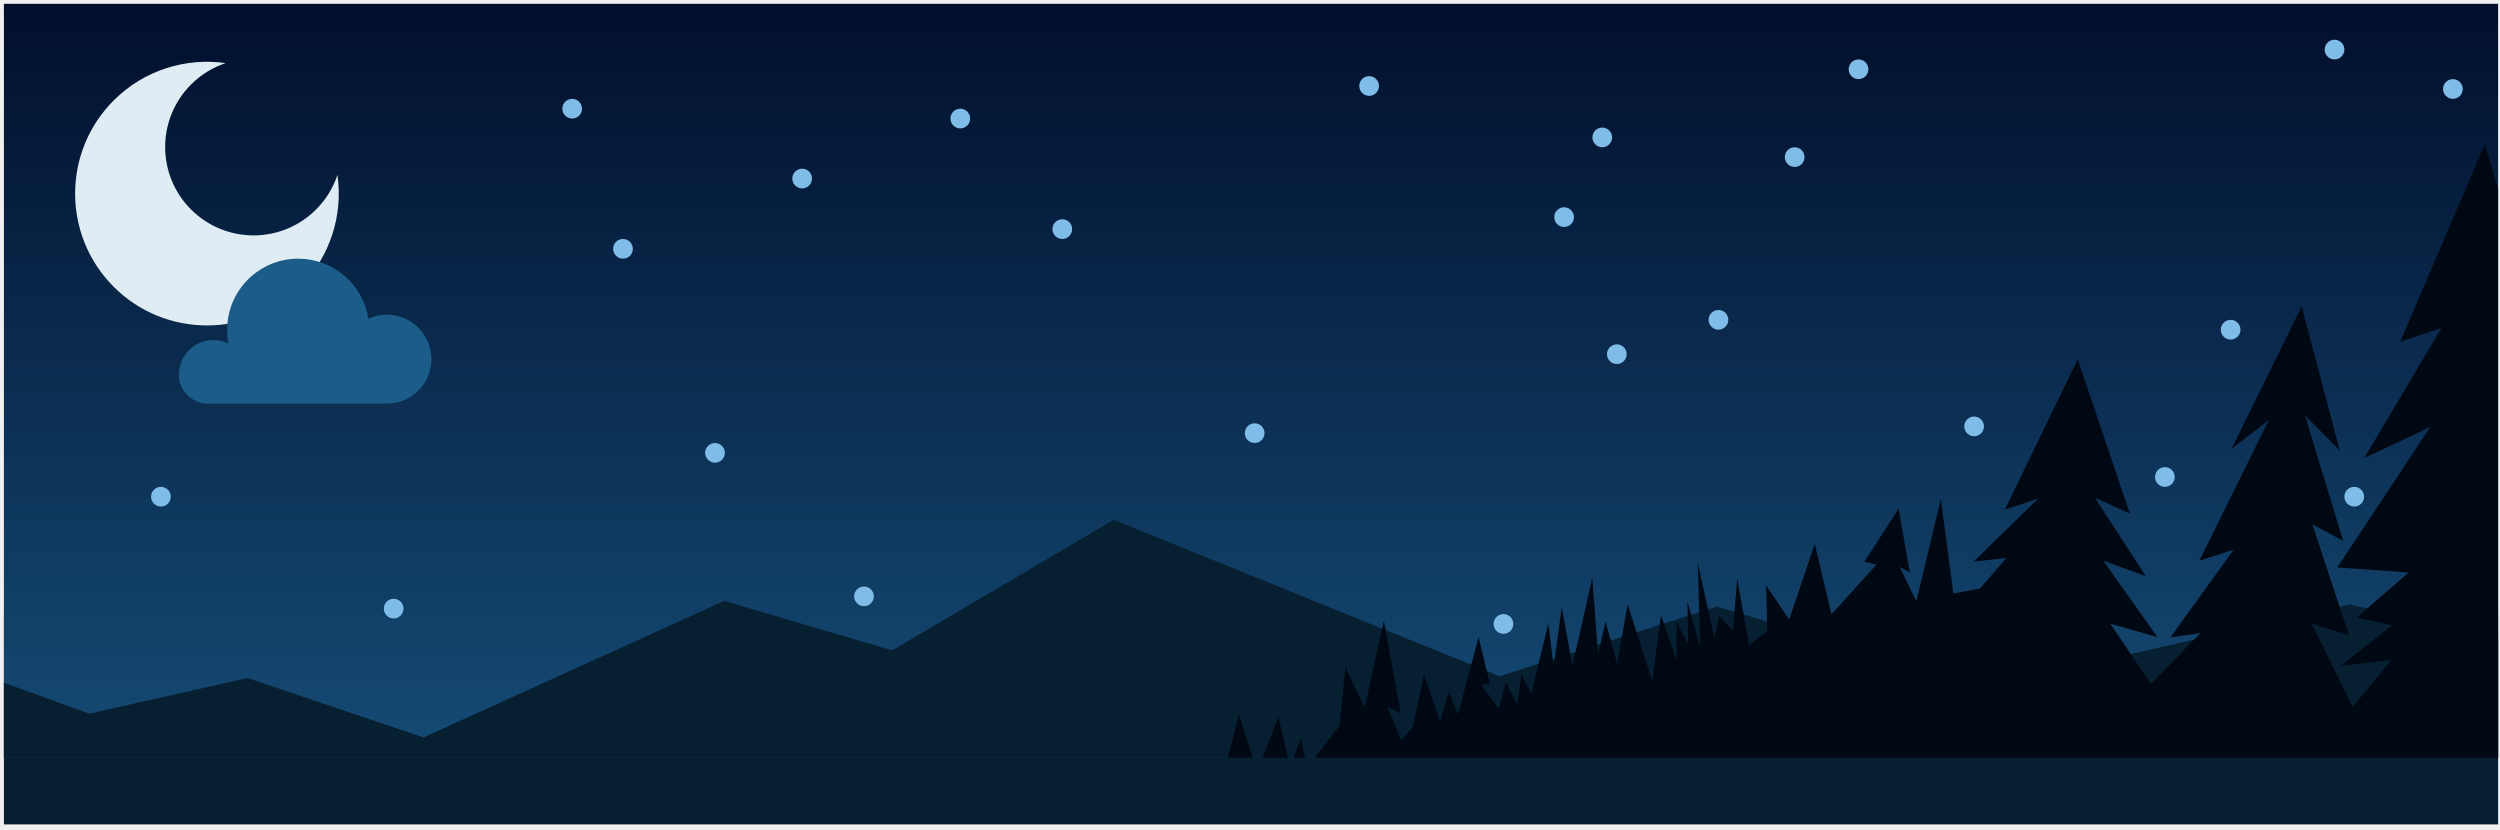
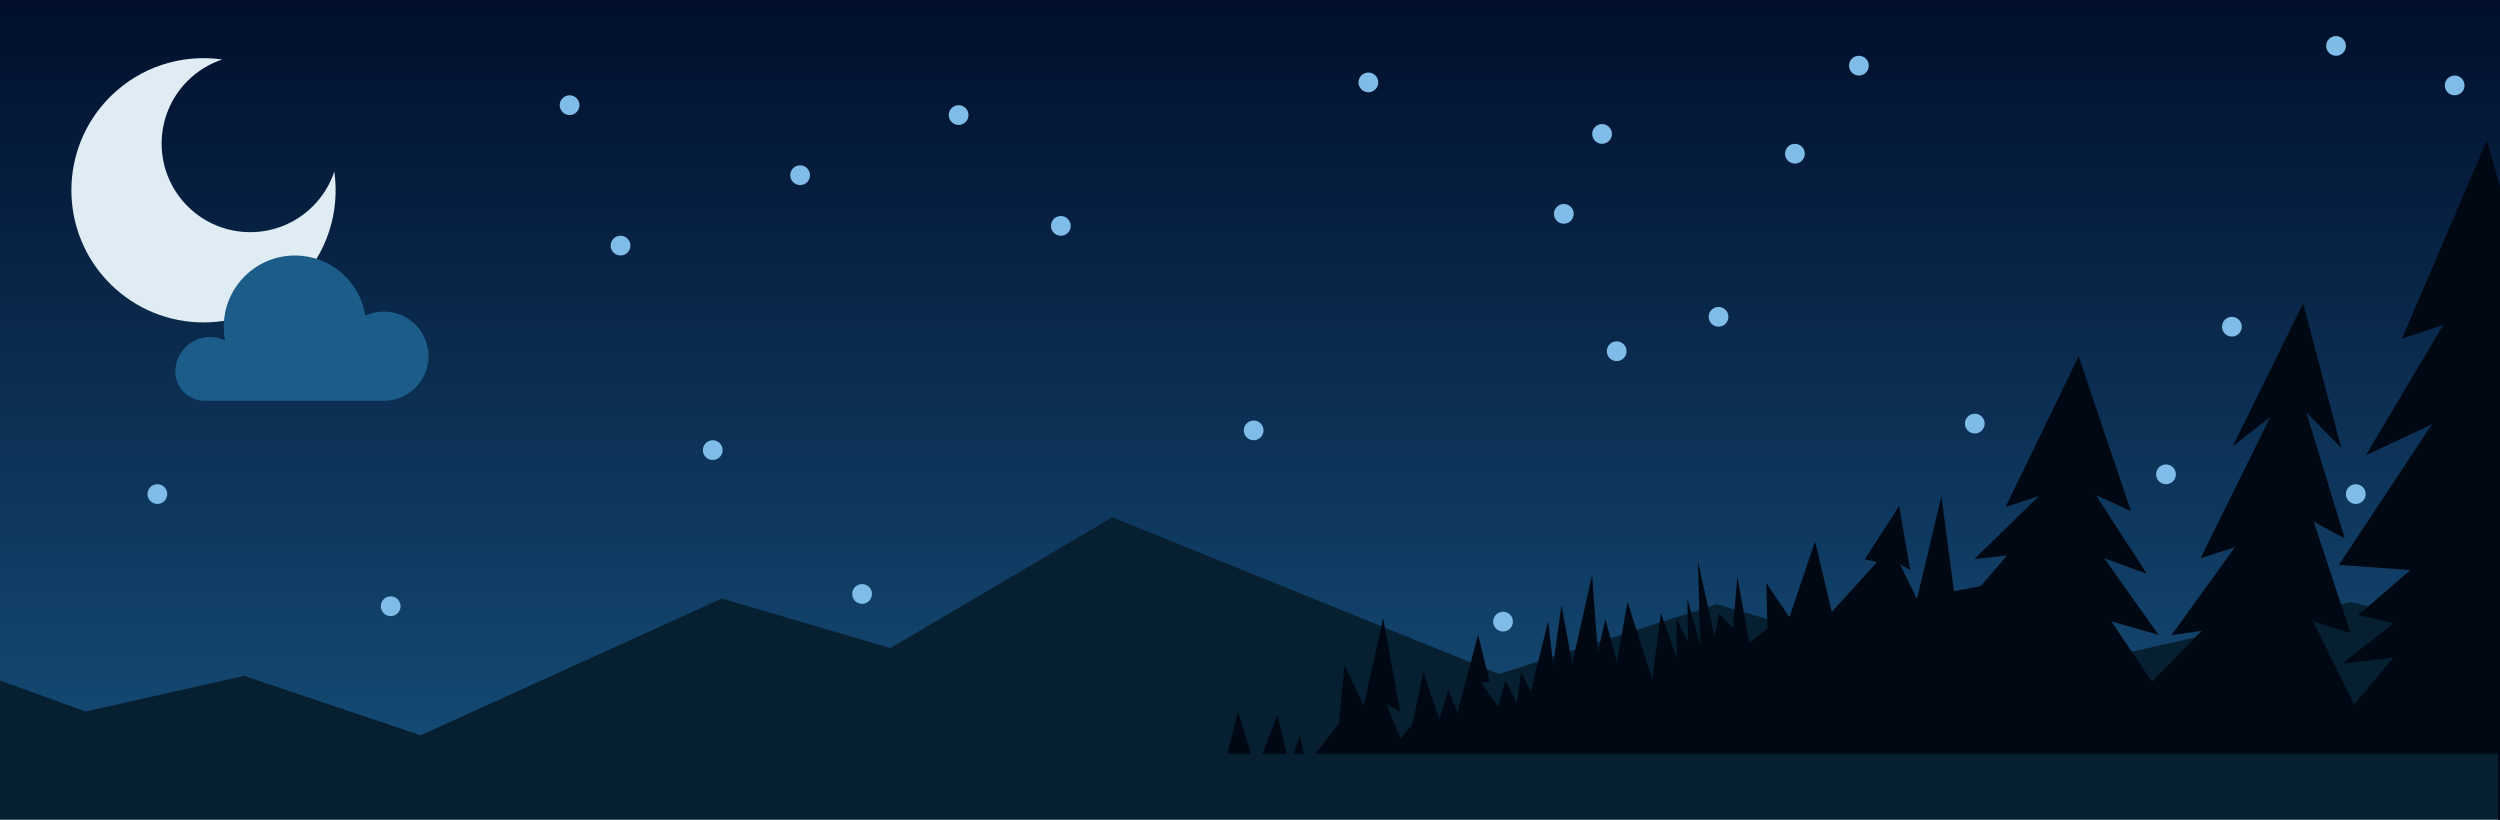
- <svg xmlns="http://www.w3.org/2000/svg" width="431" height="143" viewBox="0 0 431 143" fill="none">
-   <rect x="0.674" y="105.869" width="430" height="36.257" fill="#061F31" />
+ <svg xmlns="http://www.w3.org/2000/svg" width="430" height="141" viewBox="0 0 430 141" fill="none">
  <g clip-path="url(#clip0_472_8)">
-     <rect x="0.674" y="0.65" width="430" height="130" fill="url(#paint0_linear_472_8)" />
-     <path d="M38.902 10.88C36.722 11.604 34.673 12.833 32.938 14.567C26.987 20.519 26.987 30.168 32.938 36.119C38.89 42.07 48.539 42.07 54.49 36.119C56.225 34.384 57.454 32.335 58.177 30.155C59.151 36.993 57.009 44.19 51.749 49.449C42.873 58.325 28.483 58.325 19.608 49.449C10.732 40.574 10.732 26.184 19.608 17.308C24.868 12.048 32.064 9.906 38.902 10.88Z" fill="#DFECF3" />
-     <path d="M39.388 59.208C39.239 58.443 39.16 57.653 39.16 56.844C39.16 50.08 44.644 44.597 51.408 44.597C57.526 44.597 62.596 49.082 63.51 54.944C64.483 54.496 65.566 54.246 66.708 54.246C70.941 54.246 74.373 57.678 74.373 61.911C74.373 66.144 70.941 69.576 66.708 69.576H35.812C33.06 69.576 30.829 67.345 30.829 64.593C30.829 63.009 31.459 61.489 32.579 60.369C33.699 59.249 35.219 58.619 36.803 58.619C37.706 58.619 38.589 58.824 39.388 59.208Z" fill="#1B5C89" />
-     <path d="M15.387 123.033L-8.138 114.509L-19.049 142.126L567.496 140.94L405.068 104.217L342.568 118.341L295.958 104.57L258.529 116.575L192.002 89.619L153.815 112.122L124.834 103.598L73.009 127.124L42.664 116.895L15.387 123.033Z" fill="#061F31" />
-     <circle cx="138.294" cy="30.783" r="1.699" fill="#7FBDE8" />
-     <circle cx="165.556" cy="20.439" r="1.699" fill="#7FBDE8" />
-     <circle cx="183.139" cy="39.501" r="1.699" fill="#7FBDE8" />
-     <circle cx="236.037" cy="14.825" r="1.699" fill="#7FBDE8" />
-     <circle cx="269.652" cy="37.432" r="1.699" fill="#7FBDE8" />
-     <circle cx="276.228" cy="23.69" r="1.699" fill="#7FBDE8" />
-     <circle cx="320.408" cy="11.943" r="1.699" fill="#7FBDE8" />
-     <circle cx="309.399" cy="27.088" r="1.699" fill="#7FBDE8" />
-     <circle cx="278.742" cy="61.06" r="1.699" fill="#7FBDE8" />
-     <circle cx="296.26" cy="55.141" r="1.699" fill="#7FBDE8" />
-     <circle cx="340.338" cy="73.507" r="1.699" fill="#7FBDE8" />
-     <circle cx="259.194" cy="107.568" r="1.699" fill="#7FBDE8" />
-     <circle cx="384.56" cy="56.84" r="1.699" fill="#7FBDE8" />
-     <circle cx="405.87" cy="85.631" r="1.699" fill="#7FBDE8" />
-     <circle cx="373.225" cy="82.234" r="1.699" fill="#7FBDE8" />
-     <circle cx="402.473" cy="8.546" r="1.699" fill="#7FBDE8" />
-     <circle cx="422.876" cy="15.341" r="1.699" fill="#7FBDE8" />
-     <circle cx="98.644" cy="18.741" r="1.699" fill="#7FBDE8" />
-     <circle cx="107.404" cy="42.898" r="1.699" fill="#7FBDE8" />
-     <circle cx="27.741" cy="85.629" r="1.699" fill="#7FBDE8" />
-     <circle cx="67.869" cy="104.924" r="1.699" fill="#7FBDE8" />
-     <circle cx="123.266" cy="78.072" r="1.699" fill="#7FBDE8" />
-     <circle cx="148.952" cy="102.812" r="1.699" fill="#7FBDE8" />
-     <circle cx="216.304" cy="74.675" r="1.699" fill="#7FBDE8" />
-     <path d="M412.301 113.759L405.583 121.873L398.552 107.525L404.959 109.519L398.651 90.391L403.968 93.25L397.364 71.588L403.372 77.677L396.811 52.823L384.713 77.375L391.149 72.414L379.156 96.669L385.092 94.763L374.164 109.893L379.348 109.157L370.826 117.907L363.816 107.518L371.952 109.846L362.576 96.643L369.951 99.349L361.149 85.804L367.199 88.551L358.2 61.936L345.628 87.861L351.399 85.943L340.251 96.818L345.898 96.186L341.353 101.469L336.76 102.317L334.599 86.037L330.387 103.661L327.491 97.727L329.25 98.7L327.321 87.697L321.413 96.852L323.522 97.333L315.742 105.899L312.867 93.759L308.458 106.801L304.483 100.941L304.674 108.744L301.559 111.248L299.492 99.78L298.747 108.686L296.371 106.211L295.57 110.065L292.697 97.069L293.129 111.693L290.898 103.612L291.059 111.156L289.04 107.197L289.037 113.791L286.357 106.114L284.856 117.435L280.608 104.189L278.792 114.442L276.792 107.128L275.502 112.875L274.513 99.567L271.099 114.795L269.244 104.698L267.834 114.973L266.947 107.484L263.99 119.539L262.299 116.31L261.561 121.504L259.614 117.623L258.385 122.21L255.406 118.042L256.867 117.886L254.906 109.818L251.357 123.179L249.76 119.258L248.269 124.412L245.497 116.302L243.57 125.329L241.59 127.609L239.142 121.807L241.488 123L238.58 106.992L235.251 122.004L231.935 115.073L230.94 125.123L225.344 132.323L224.269 127.316L222.412 132.102L220.381 123.633L216.742 133.076L213.61 123.17L210.777 134.033L440.983 142.132L449.508 102.555L439.52 76.856L432.902 57.514L438.336 59.58L428.405 24.787L413.802 58.918L420.905 56.544L407.603 78.959L418.982 73.606L402.953 97.823L415.264 98.697L406.276 106.464L412.384 107.813L403.552 114.788L412.301 113.759Z" fill="#000813" />
+     <rect width="430" height="130" fill="url(#paint0_linear_472_8)" />
+     <path d="M38.228 10.23C36.048 10.954 33.999 12.183 32.264 13.918C26.313 19.869 26.313 29.518 32.264 35.469C38.216 41.42 47.865 41.42 53.816 35.469C55.551 33.734 56.78 31.686 57.503 29.506C58.478 36.343 56.335 43.54 51.075 48.8C42.2 57.675 27.809 57.675 18.934 48.8C10.059 39.924 10.059 25.534 18.934 16.658C24.194 11.399 31.39 9.256 38.228 10.23Z" fill="#DFECF3" />
+     <path d="M38.714 58.558C38.565 57.793 38.487 57.003 38.487 56.195C38.487 49.43 43.97 43.947 50.734 43.947C56.852 43.947 61.922 48.432 62.836 54.294C63.809 53.846 64.892 53.597 66.034 53.597C70.267 53.597 73.699 57.028 73.699 61.261C73.699 65.495 70.267 68.926 66.034 68.926H35.138C32.386 68.926 30.155 66.695 30.155 63.943C30.155 62.359 30.785 60.84 31.905 59.719C33.025 58.599 34.545 57.969 36.129 57.969C37.033 57.969 37.915 58.174 38.714 58.558Z" fill="#1B5C89" />
+     <path d="M14.714 122.383L-8.812 113.859L-19.723 143.476L566.823 144.29L404.394 103.567L341.894 117.691L295.284 103.92L257.855 115.925L191.328 88.969L153.141 111.472L124.16 102.948L72.335 126.474L41.99 116.245L14.714 122.383Z" fill="#061F31" />
+     <circle cx="137.62" cy="30.133" r="1.699" fill="#7FBDE8" />
+     <circle cx="164.882" cy="19.79" r="1.699" fill="#7FBDE8" />
+     <circle cx="182.465" cy="38.851" r="1.699" fill="#7FBDE8" />
+     <circle cx="235.363" cy="14.175" r="1.699" fill="#7FBDE8" />
+     <circle cx="268.979" cy="36.782" r="1.699" fill="#7FBDE8" />
+     <circle cx="275.554" cy="23.04" r="1.699" fill="#7FBDE8" />
+     <circle cx="319.734" cy="11.293" r="1.699" fill="#7FBDE8" />
+     <circle cx="308.726" cy="26.438" r="1.699" fill="#7FBDE8" />
+     <circle cx="278.068" cy="60.41" r="1.699" fill="#7FBDE8" />
+     <circle cx="295.586" cy="54.491" r="1.699" fill="#7FBDE8" />
+     <circle cx="339.665" cy="72.857" r="1.699" fill="#7FBDE8" />
+     <circle cx="258.521" cy="106.918" r="1.699" fill="#7FBDE8" />
+     <circle cx="383.886" cy="56.19" r="1.699" fill="#7FBDE8" />
+     <circle cx="405.196" cy="84.981" r="1.699" fill="#7FBDE8" />
+     <circle cx="372.551" cy="81.584" r="1.699" fill="#7FBDE8" />
+     <circle cx="401.799" cy="7.896" r="1.699" fill="#7FBDE8" />
+     <circle cx="422.202" cy="14.691" r="1.699" fill="#7FBDE8" />
+     <circle cx="97.971" cy="18.091" r="1.699" fill="#7FBDE8" />
+     <circle cx="106.73" cy="42.248" r="1.699" fill="#7FBDE8" />
+     <circle cx="27.067" cy="84.98" r="1.699" fill="#7FBDE8" />
+     <circle cx="67.195" cy="104.274" r="1.699" fill="#7FBDE8" />
+     <circle cx="122.592" cy="77.422" r="1.699" fill="#7FBDE8" />
+     <circle cx="148.278" cy="102.162" r="1.699" fill="#7FBDE8" />
+     <circle cx="215.63" cy="74.025" r="1.699" fill="#7FBDE8" />
+     <path fill-rule="evenodd" clip-rule="evenodd" d="M404.91 121.223L411.628 113.109L402.878 114.138L411.71 107.164L405.602 105.814L414.59 98.047L402.279 97.173L418.308 72.956L406.929 78.309L420.232 55.894L413.128 58.268L427.731 24.137L437.662 58.93L432.229 56.865L438.847 76.206L448.835 101.906L440.309 141.482L429.674 141.108V129.65H226.243L230.266 124.473L231.261 114.423L234.578 121.354L237.907 106.342L240.814 122.35L238.468 121.157L240.916 126.959L242.896 124.679L244.823 115.652L247.596 123.763L249.087 118.608L250.684 122.529L254.233 109.168L256.194 117.236L254.732 117.392L257.711 121.56L258.94 116.973L260.888 120.855L261.625 115.661L263.316 118.889L266.274 106.834L267.16 114.323L268.571 104.048L270.425 114.145L273.84 98.917L274.828 112.225L276.118 106.478L278.118 113.792L279.935 103.539L284.182 116.785L285.683 105.464L288.364 113.141L288.367 106.547L290.386 110.507L290.224 102.962L292.456 111.043L292.023 96.419L294.896 109.416L295.698 105.561L298.074 108.036L298.818 99.13L300.885 110.598L304 108.094L303.81 100.291L307.785 106.152L312.193 93.109L315.068 105.249L322.848 96.683L320.74 96.202L326.647 87.047L328.576 98.05L326.818 97.077L329.713 103.011L333.926 85.387L336.086 101.667L340.679 100.819L345.225 95.536L339.578 96.168L350.726 85.293L344.955 87.211L357.526 61.286L366.526 87.901L360.476 85.154L369.277 98.699L361.903 95.993L371.279 109.196L363.142 106.868L370.153 117.257L378.675 108.507L373.49 109.243L384.418 94.113L378.482 96.019L390.476 71.764L384.039 76.725L396.138 52.173L402.698 77.027L396.69 70.938L403.295 92.6L397.977 89.742L404.285 108.87L397.878 106.875L404.91 121.223ZM224.236 129.65L223.595 126.666L222.438 129.65H224.236ZM221.306 129.65L219.707 122.983L217.138 129.65H221.306ZM215.19 129.65L212.936 122.52L211.077 129.65H215.19Z" fill="#000813" />
  </g>
  <defs>
-     <linearGradient id="paint0_linear_472_8" x1="215.674" y1="0.65" x2="215.674" y2="130.65" gradientUnits="userSpaceOnUse">
+     <linearGradient id="paint0_linear_472_8" x1="215" y1="0" x2="215" y2="130" gradientUnits="userSpaceOnUse">
      <stop stop-color="#010F2C" />
      <stop offset="1" stop-color="#154B75" />
    </linearGradient>
    <clipPath id="clip0_472_8">
-       <rect width="430" height="130" fill="white" transform="translate(0.673828 0.649902)" />
+       <rect width="430" height="141" fill="white" />
    </clipPath>
  </defs>
</svg>
